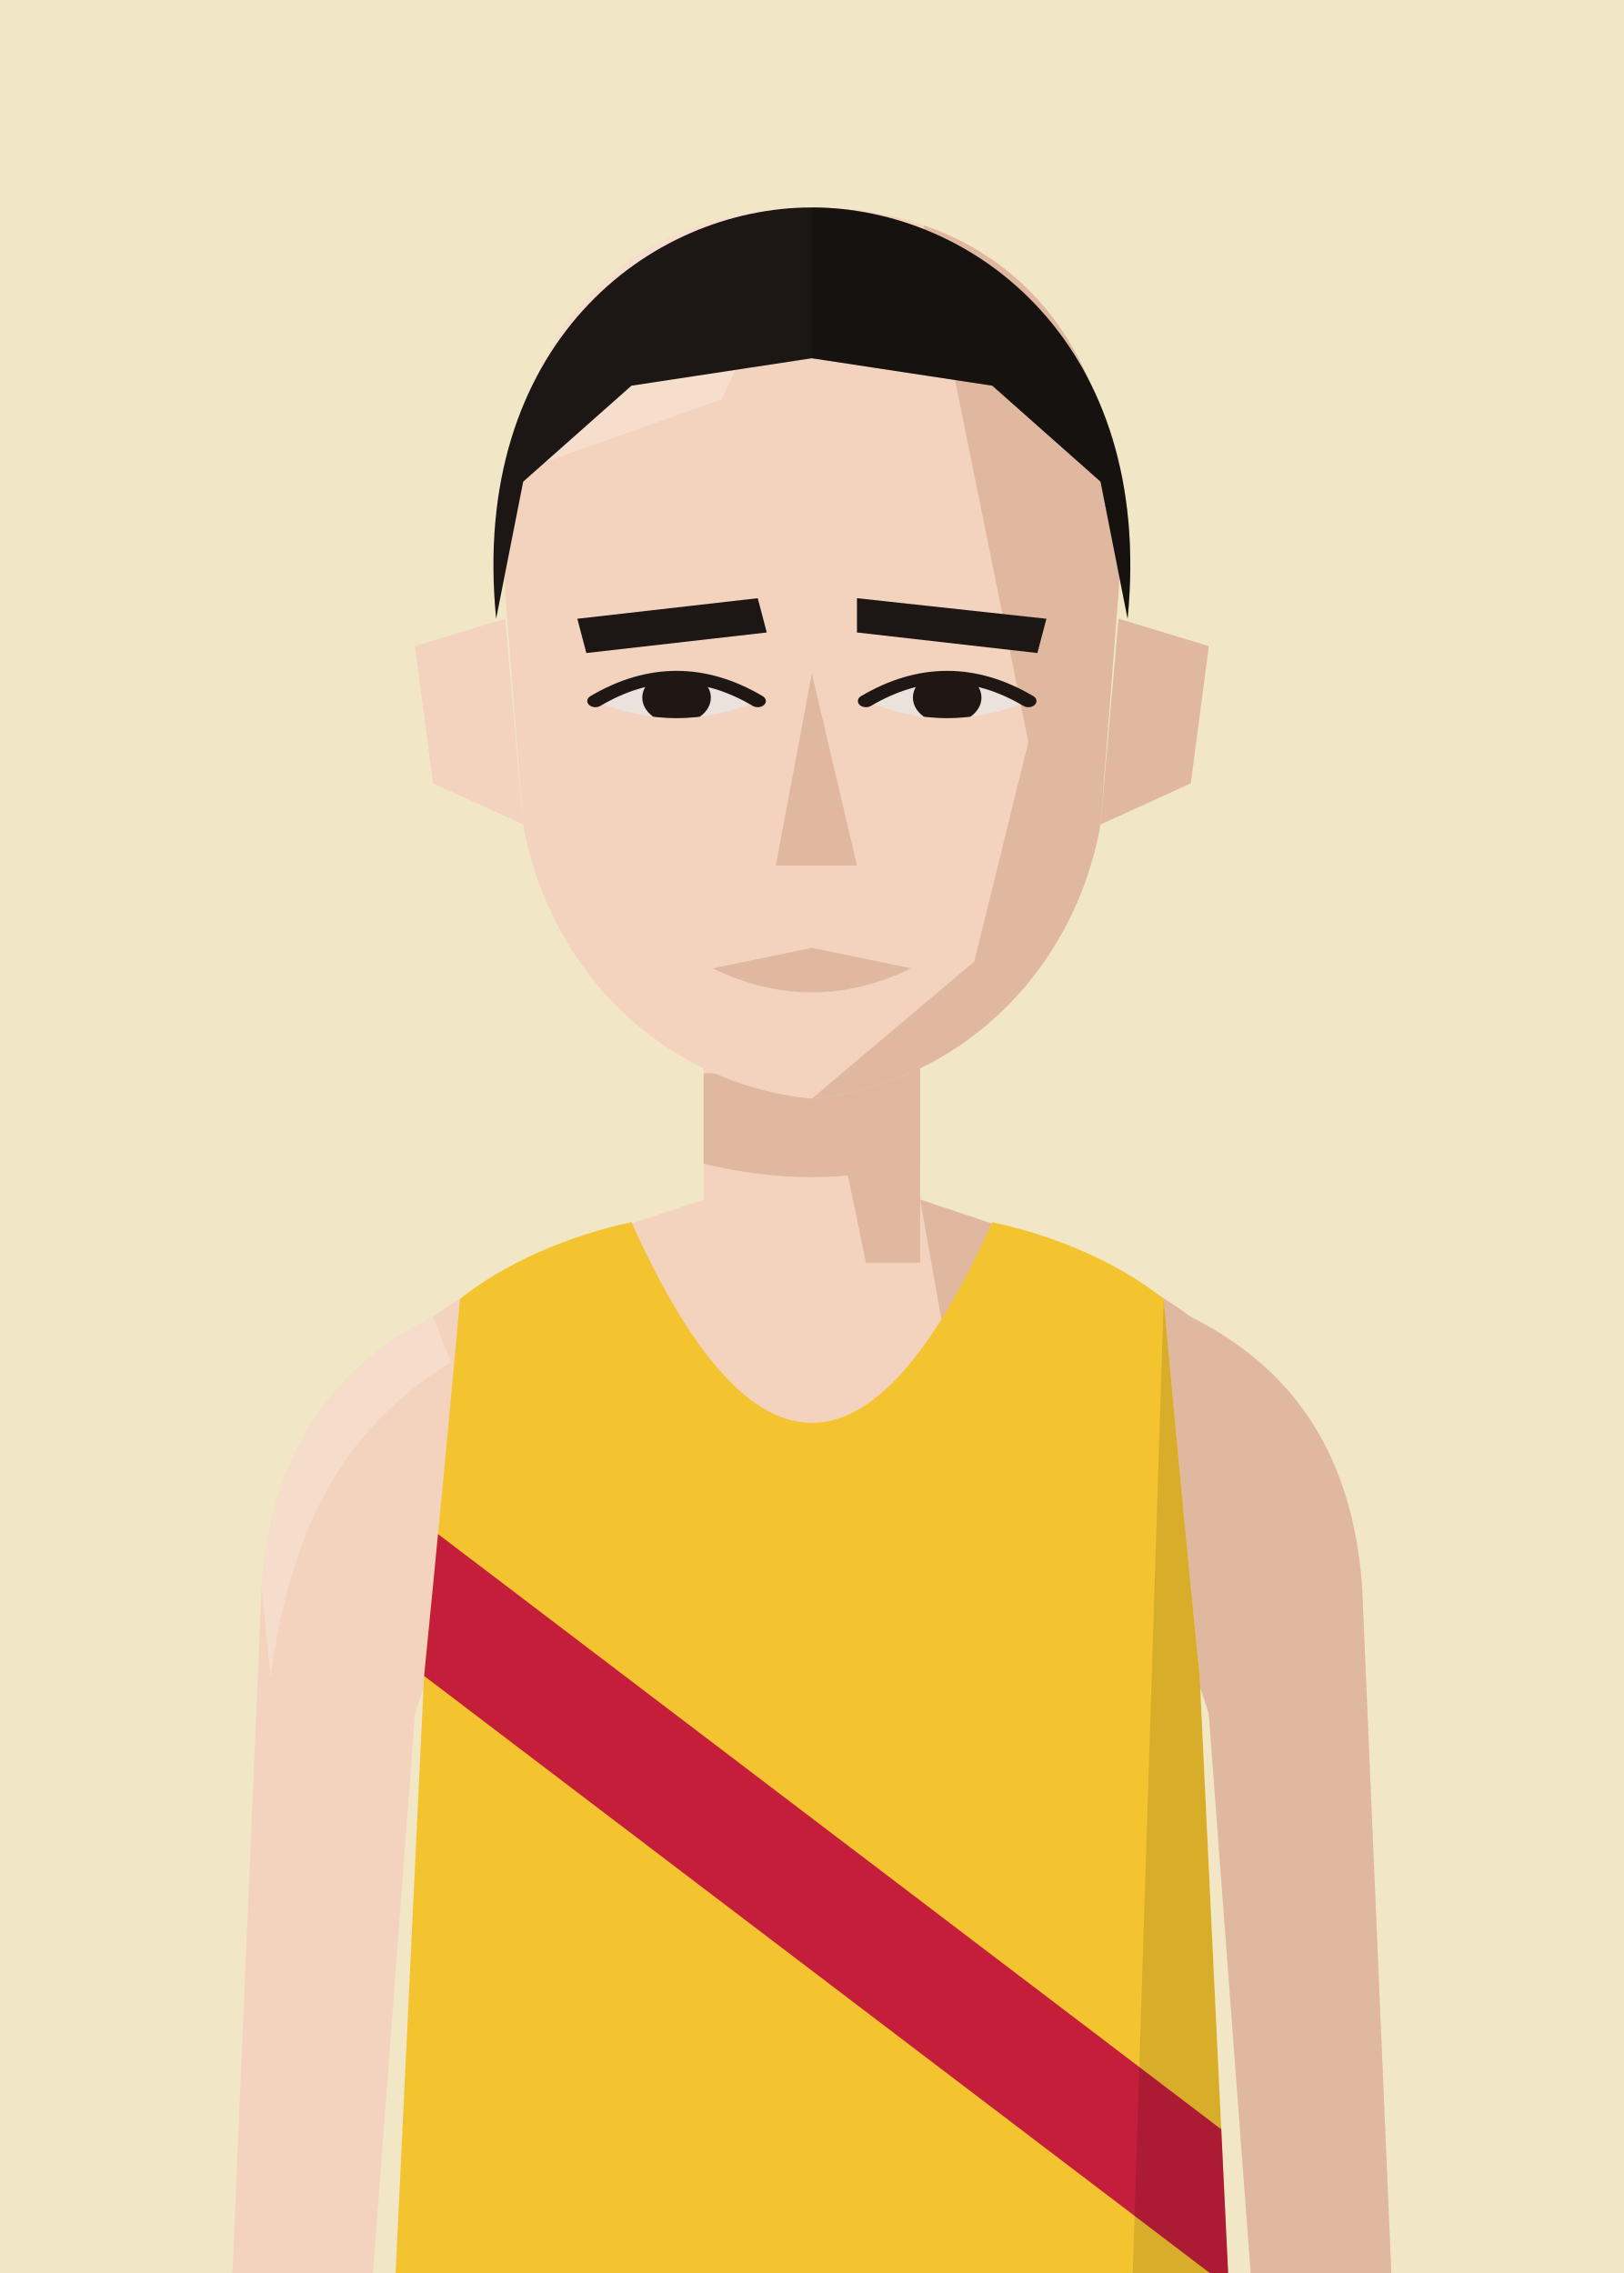
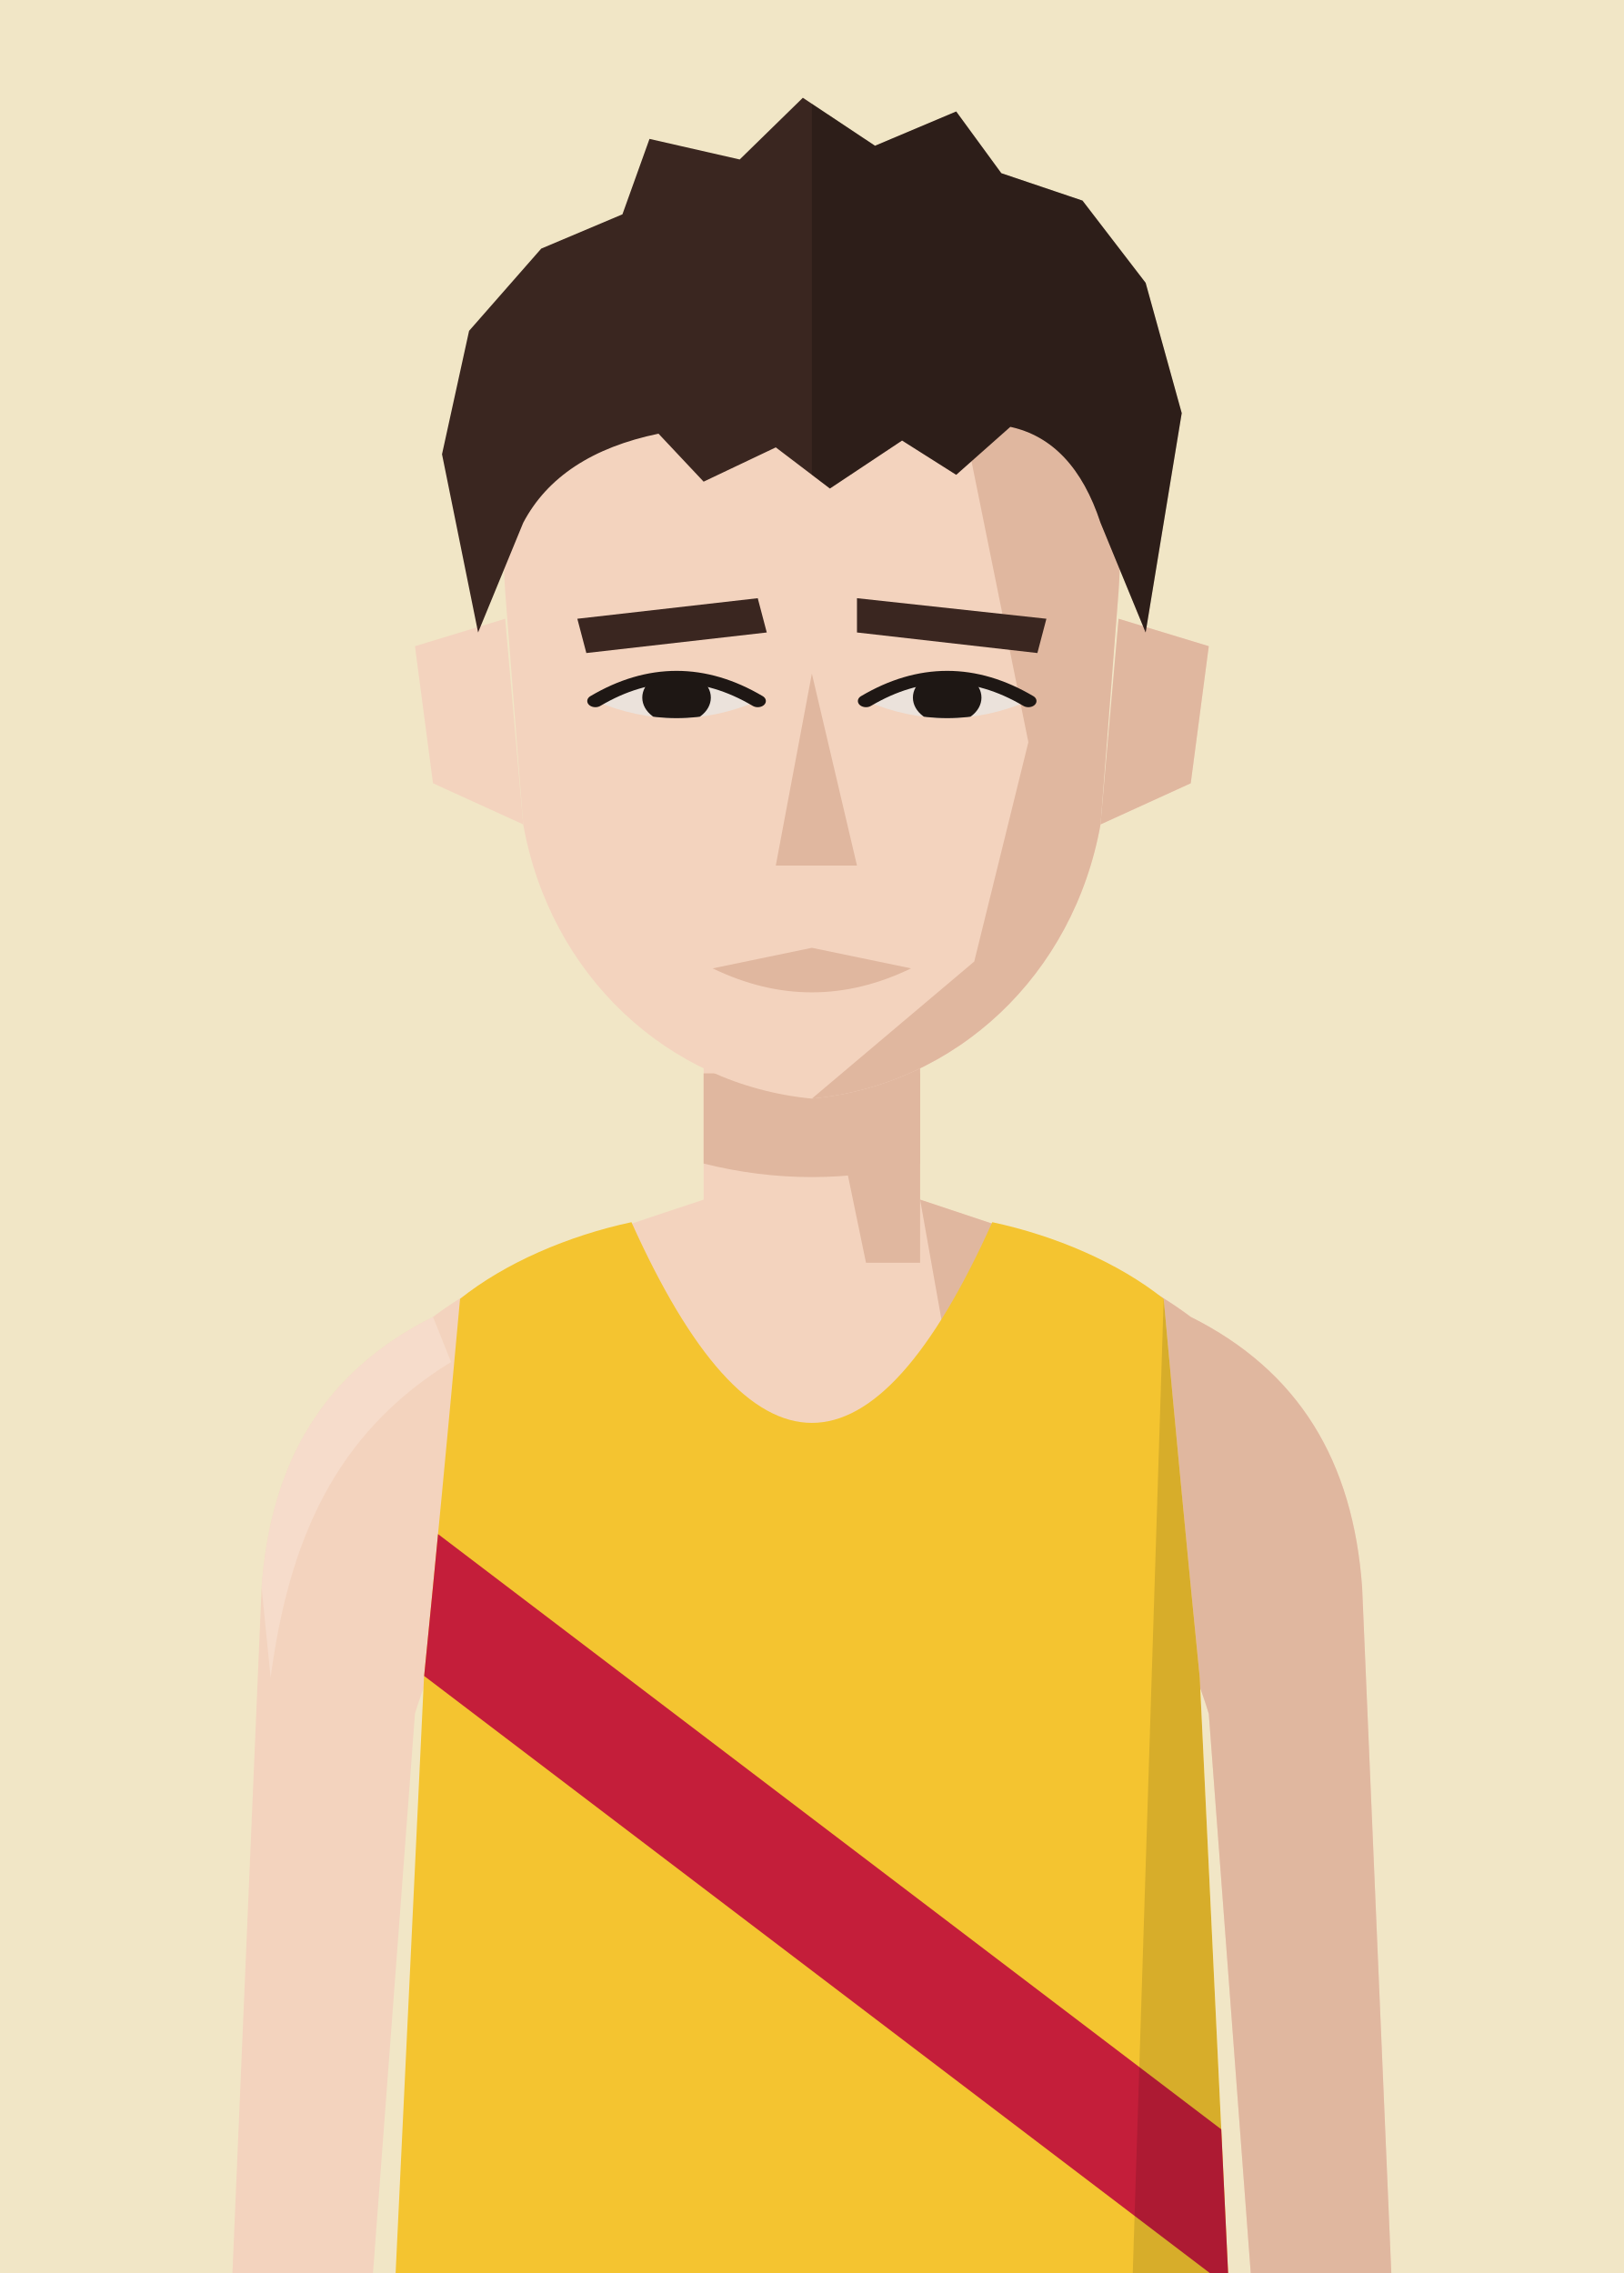
<svg xmlns="http://www.w3.org/2000/svg" viewBox="10 20 180 252">
  <defs>
    <clipPath id="vf">
      <path d="M53,330 L57,246 Q59,226 61,204 C66,200 73,197 80,195.5 Q100,240 120,195.5 C127,197 134,200 139,204 Q141,226 143,246 L147,330 Z" />
    </clipPath>
    <clipPath id="hf">
      <path d="M66,96 C64,58 80,40 100,40 C120,40 136,58 134,96 L132,130 C129,152 116,168 100,170 C84,168 71,152 68,130 Z" />
    </clipPath>
    <clipPath id="rf">
      <rect x="100" y="0" width="100" height="300" />
    </clipPath>
    <clipPath id="ef">
      <path d="M76,112 Q85,105 94,112 Q85,117 76,112 Z" />
      <path d="M106,112 Q115,105 124,112 Q115,117 106,112 Z" />
    </clipPath>
    <clipPath id="cf">
      <rect x="0" y="92" width="200" height="300" />
    </clipPath>
  </defs>
  <rect width="200" height="280" fill="#F1E6C6" />
  <g transform="translate(0,-40)">
    <rect x="88" y="171" width="24" height="37" fill="#F3D3BE" />
    <path d="M88,193 C76,197 66,200 58,206 C46,212 40,222 39,236 L35,330 L50,330 L56,250 Q59,240 64,238 L136,238 Q141,240 144,250 L150,330 L165,330 L161,236 C160,222 154,212 142,206 C134,200 124,197 112,193" fill="#F3D3BE" />
    <g fill="#E0B79F">
      <path d="M112,193 C124,197 134,200 142,206 C154,212 160,222 161,236 L165,330 L150,330 L144,250 Q141,240 136,238 L120,238 Z" />
      <path d="M58,206 C46,212 40,222 39,236 L40,246 C42,231 47,219 60,211 Z" fill="#F8E2D3" opacity=".6" />
      <polygon points="100,171 112,171 112,200 106,200" />
      <path d="M88,179 L112,179 L112,189 Q100,192 88,189 Z" />
    </g>
    <g transform="translate(0,83) scale(1,0.76) translate(0,-40)">
      <g fill="#F3D3BE">
        <path d="M66,100 L56,104 L58,124 L68,130 Z" />
        <path d="M134,100 L144,104 L142,124 L132,130 Z" />
        <path d="M66,96 C64,58 80,40 100,40 C120,40 136,58 134,96 L132,130 C129,152 116,168 100,170 C84,168 71,152 68,130 Z" />
      </g>
      <path d="M134,100 L144,104 L142,124 L132,130 Z" fill="#E0B79F" />
      <g clip-path="url(#hf)">
        <polygon points="112,40 140,40 140,180 100,180 100,170 118,150 124,118 120,92" fill="#E0B79F" />
        <polygon points="60,40 100,40 90,68 60,82" fill="#F8E2D3" opacity=".7" />
      </g>
-       <g fill="#1C1714">
+       <g fill="#3A2620">
        <polygon points="74,100 94,97 95,102 75,105" />
        <polygon points="105,97 126,100 125,105 105,102" />
      </g>
      <g fill="#EBE2DB">
        <path d="M76,112 Q85,105 94,112 Q85,117 76,112 Z" />
        <path d="M106,112 Q115,105 124,112 Q115,117 106,112 Z" />
      </g>
      <g clip-path="url(#ef)" fill="#1E1714">
        <circle cx="85" cy="111.5" r="3.8" />
        <circle cx="115" cy="111.5" r="3.8" />
      </g>
      <g fill="none" stroke="#1E1714" stroke-width="1.8" stroke-linecap="round">
        <path d="M76,112 Q85,105 94,112" />
        <path d="M106,112 Q115,105 124,112" />
      </g>
      <polygon points="100,108 105,136 96,136" fill="#E0B79F" />
      <path d="M89,151 L100,148 L111,151 Q100,158 89,151 Z" fill="#E0B79F" />
-       <g fill="#1C1714">
-         <path d="M65,100 C62,60 82,40 100,40 C118,40 138,60 135,100 L132,80 L120,66 L100,62 L80,66 L68,80 Z" />
+       <g fill="#3A2620">
+         <path d="M63,102 L59,76 L62,58 L70,46 L79,41 L82,30 L92,33 L99,24 L107,31 L116,26 L121,35 L130,39 L137,51 L141,70 L137,102 L132,86 Q129,74 122,72 L116,79 L110,74 L102,81 L96,75 L88,80 L83,73 Q72,76 68,86 Z" />
        <g clip-path="url(#rf)" fill="#000" opacity=".22">
-           <path d="M65,100 C62,60 82,40 100,40 C118,40 138,60 135,100 L132,80 L120,66 L100,62 L80,66 L68,80 Z" />
+           <path d="M63,102 L59,76 L62,58 L70,46 L79,41 L82,30 L92,33 L99,24 L107,31 L116,26 L121,35 L130,39 L137,51 L141,70 L137,102 L132,86 Q129,74 122,72 L116,79 L110,74 L102,81 L96,75 L88,80 L83,73 Q72,76 68,86 Z" />
        </g>
      </g>
    </g>
    <g clip-path="url(#vf)">
      <path d="M53,330 L57,246 Q59,226 61,204 C66,200 73,197 80,195.5 Q100,240 120,195.5 C127,197 134,200 139,204 Q141,226 143,246 L147,330 Z" fill="#f4c430" />
      <g transform="matrix(6.2857 0 0 6.5 37.14 193)">
        <polygon points="0,3.2 0,5.8 20,20.5 20,17.9" fill="#c41e3a" />
      </g>
      <path d="M139,204 Q141,226 143,246 L147,330 L135,330 Z" fill="#000" opacity="0.12" />
    </g>
  </g>
</svg>
